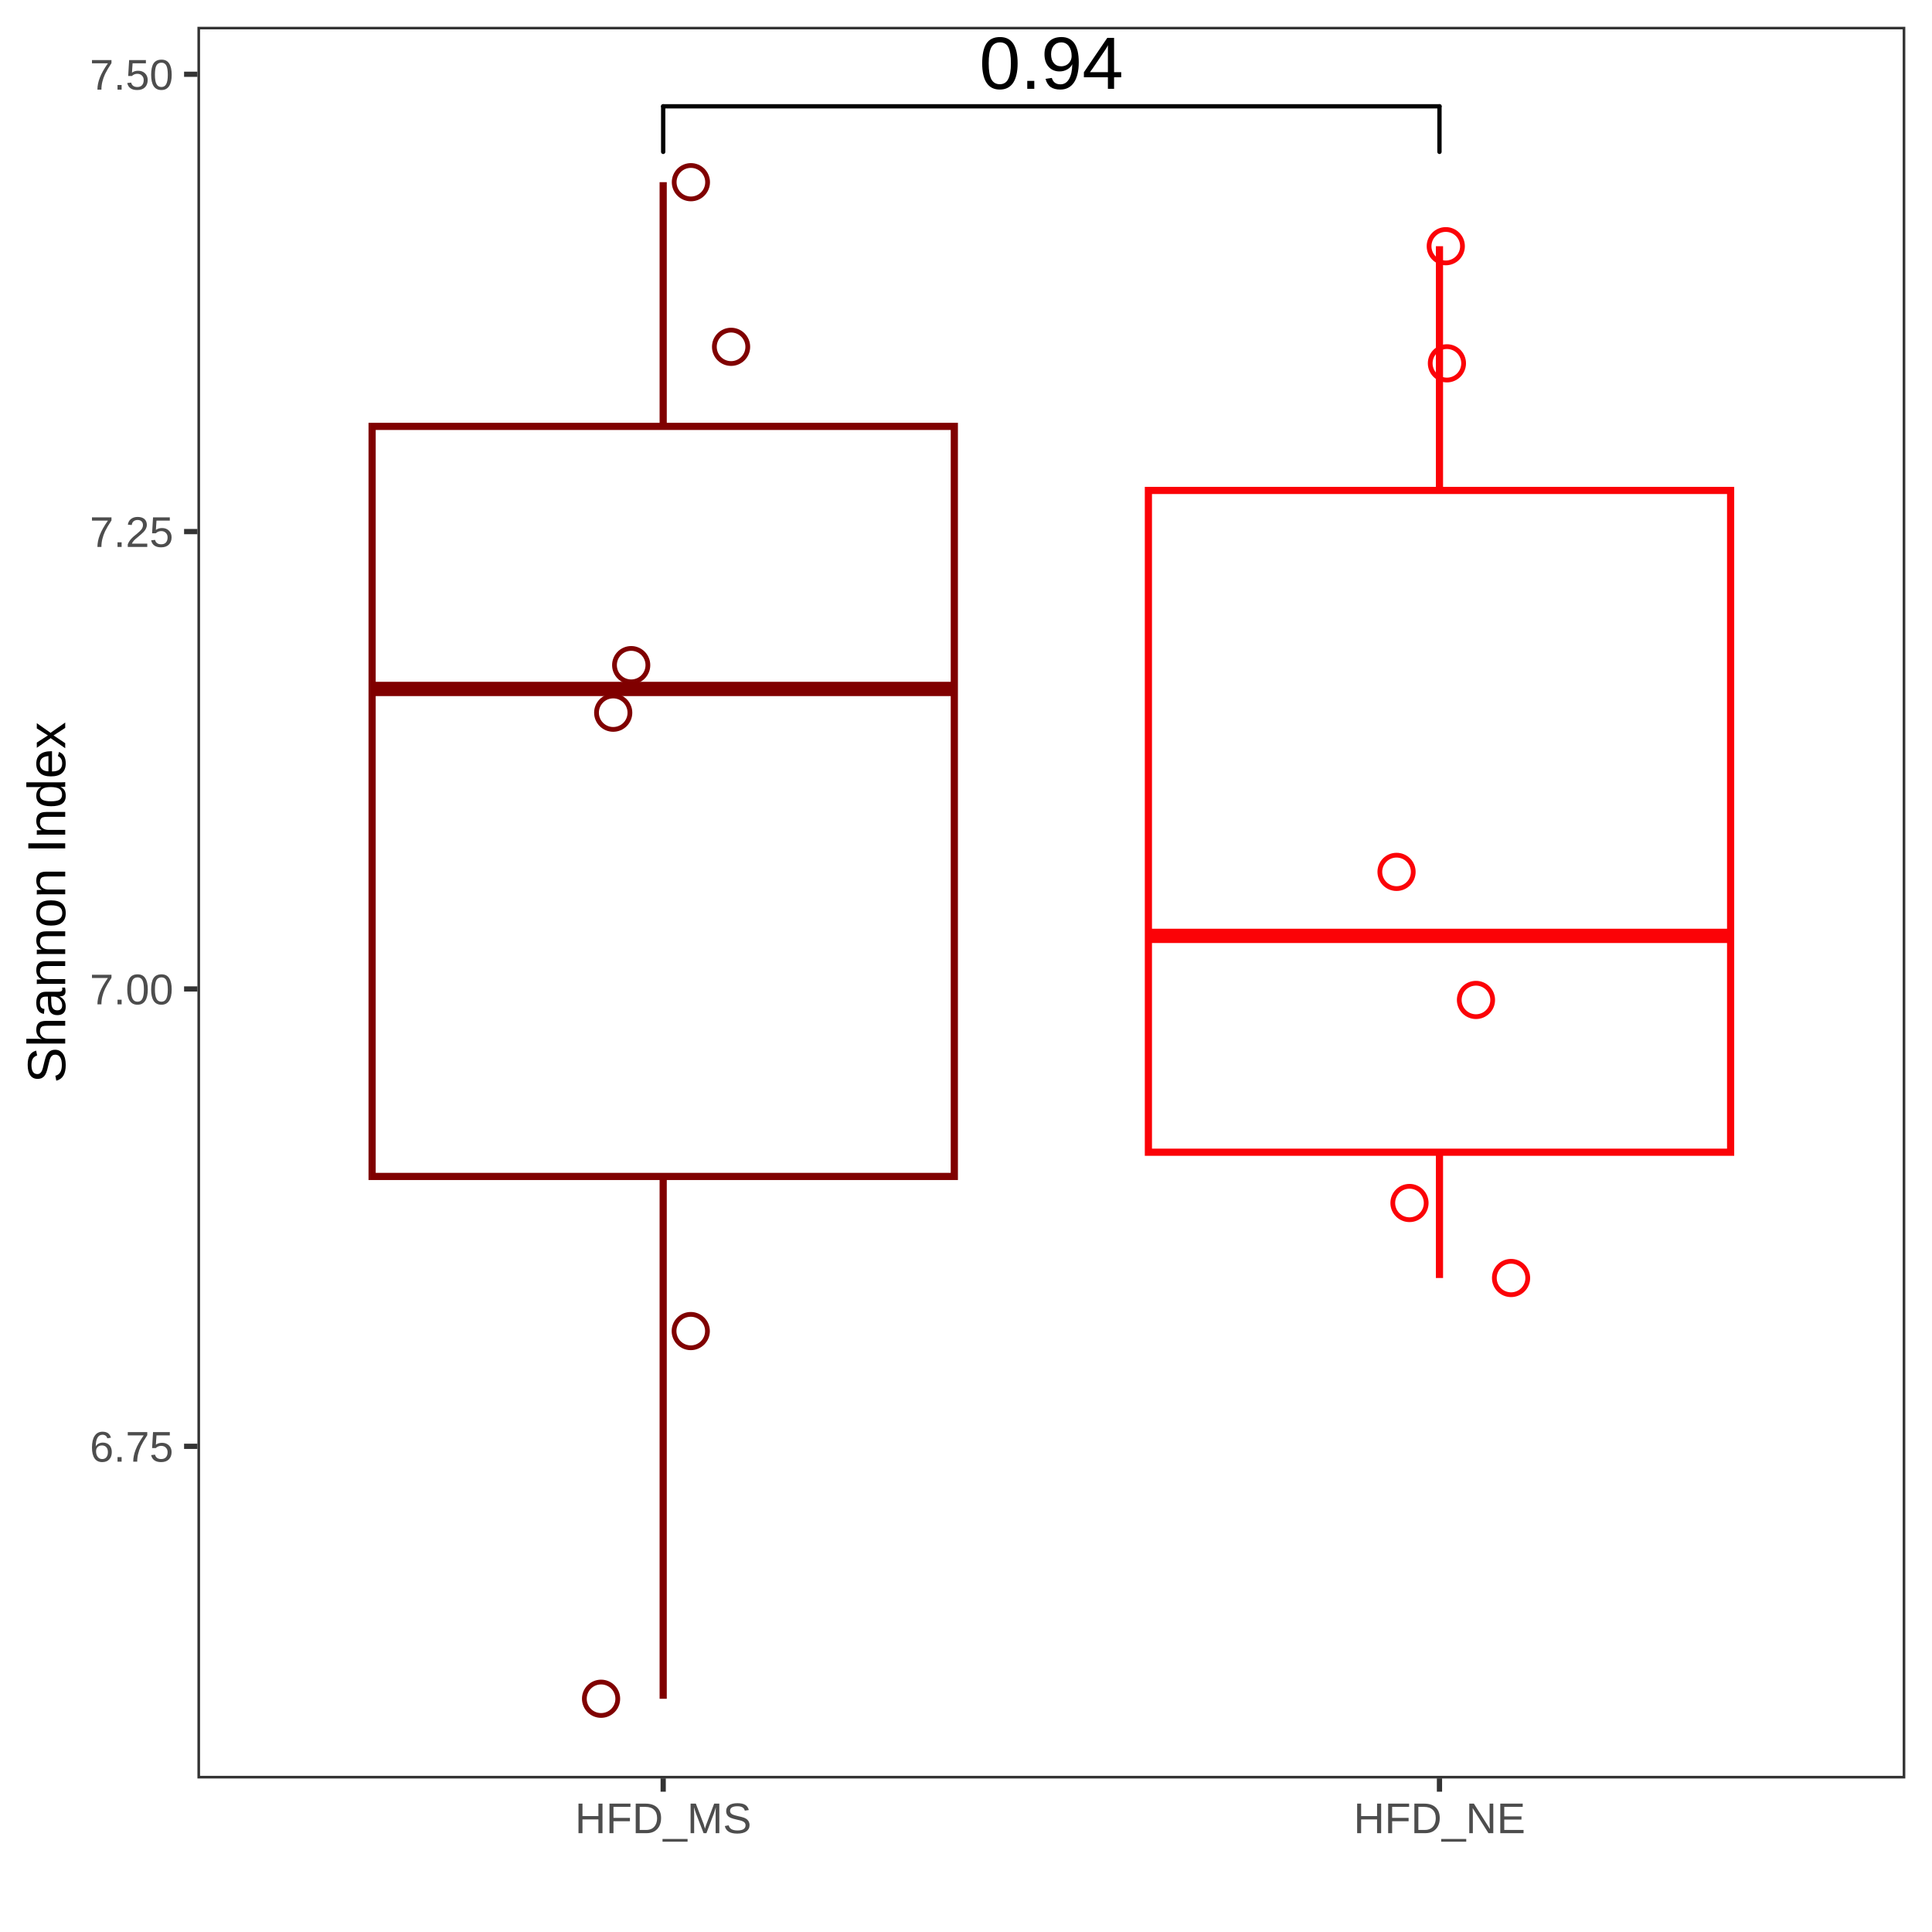
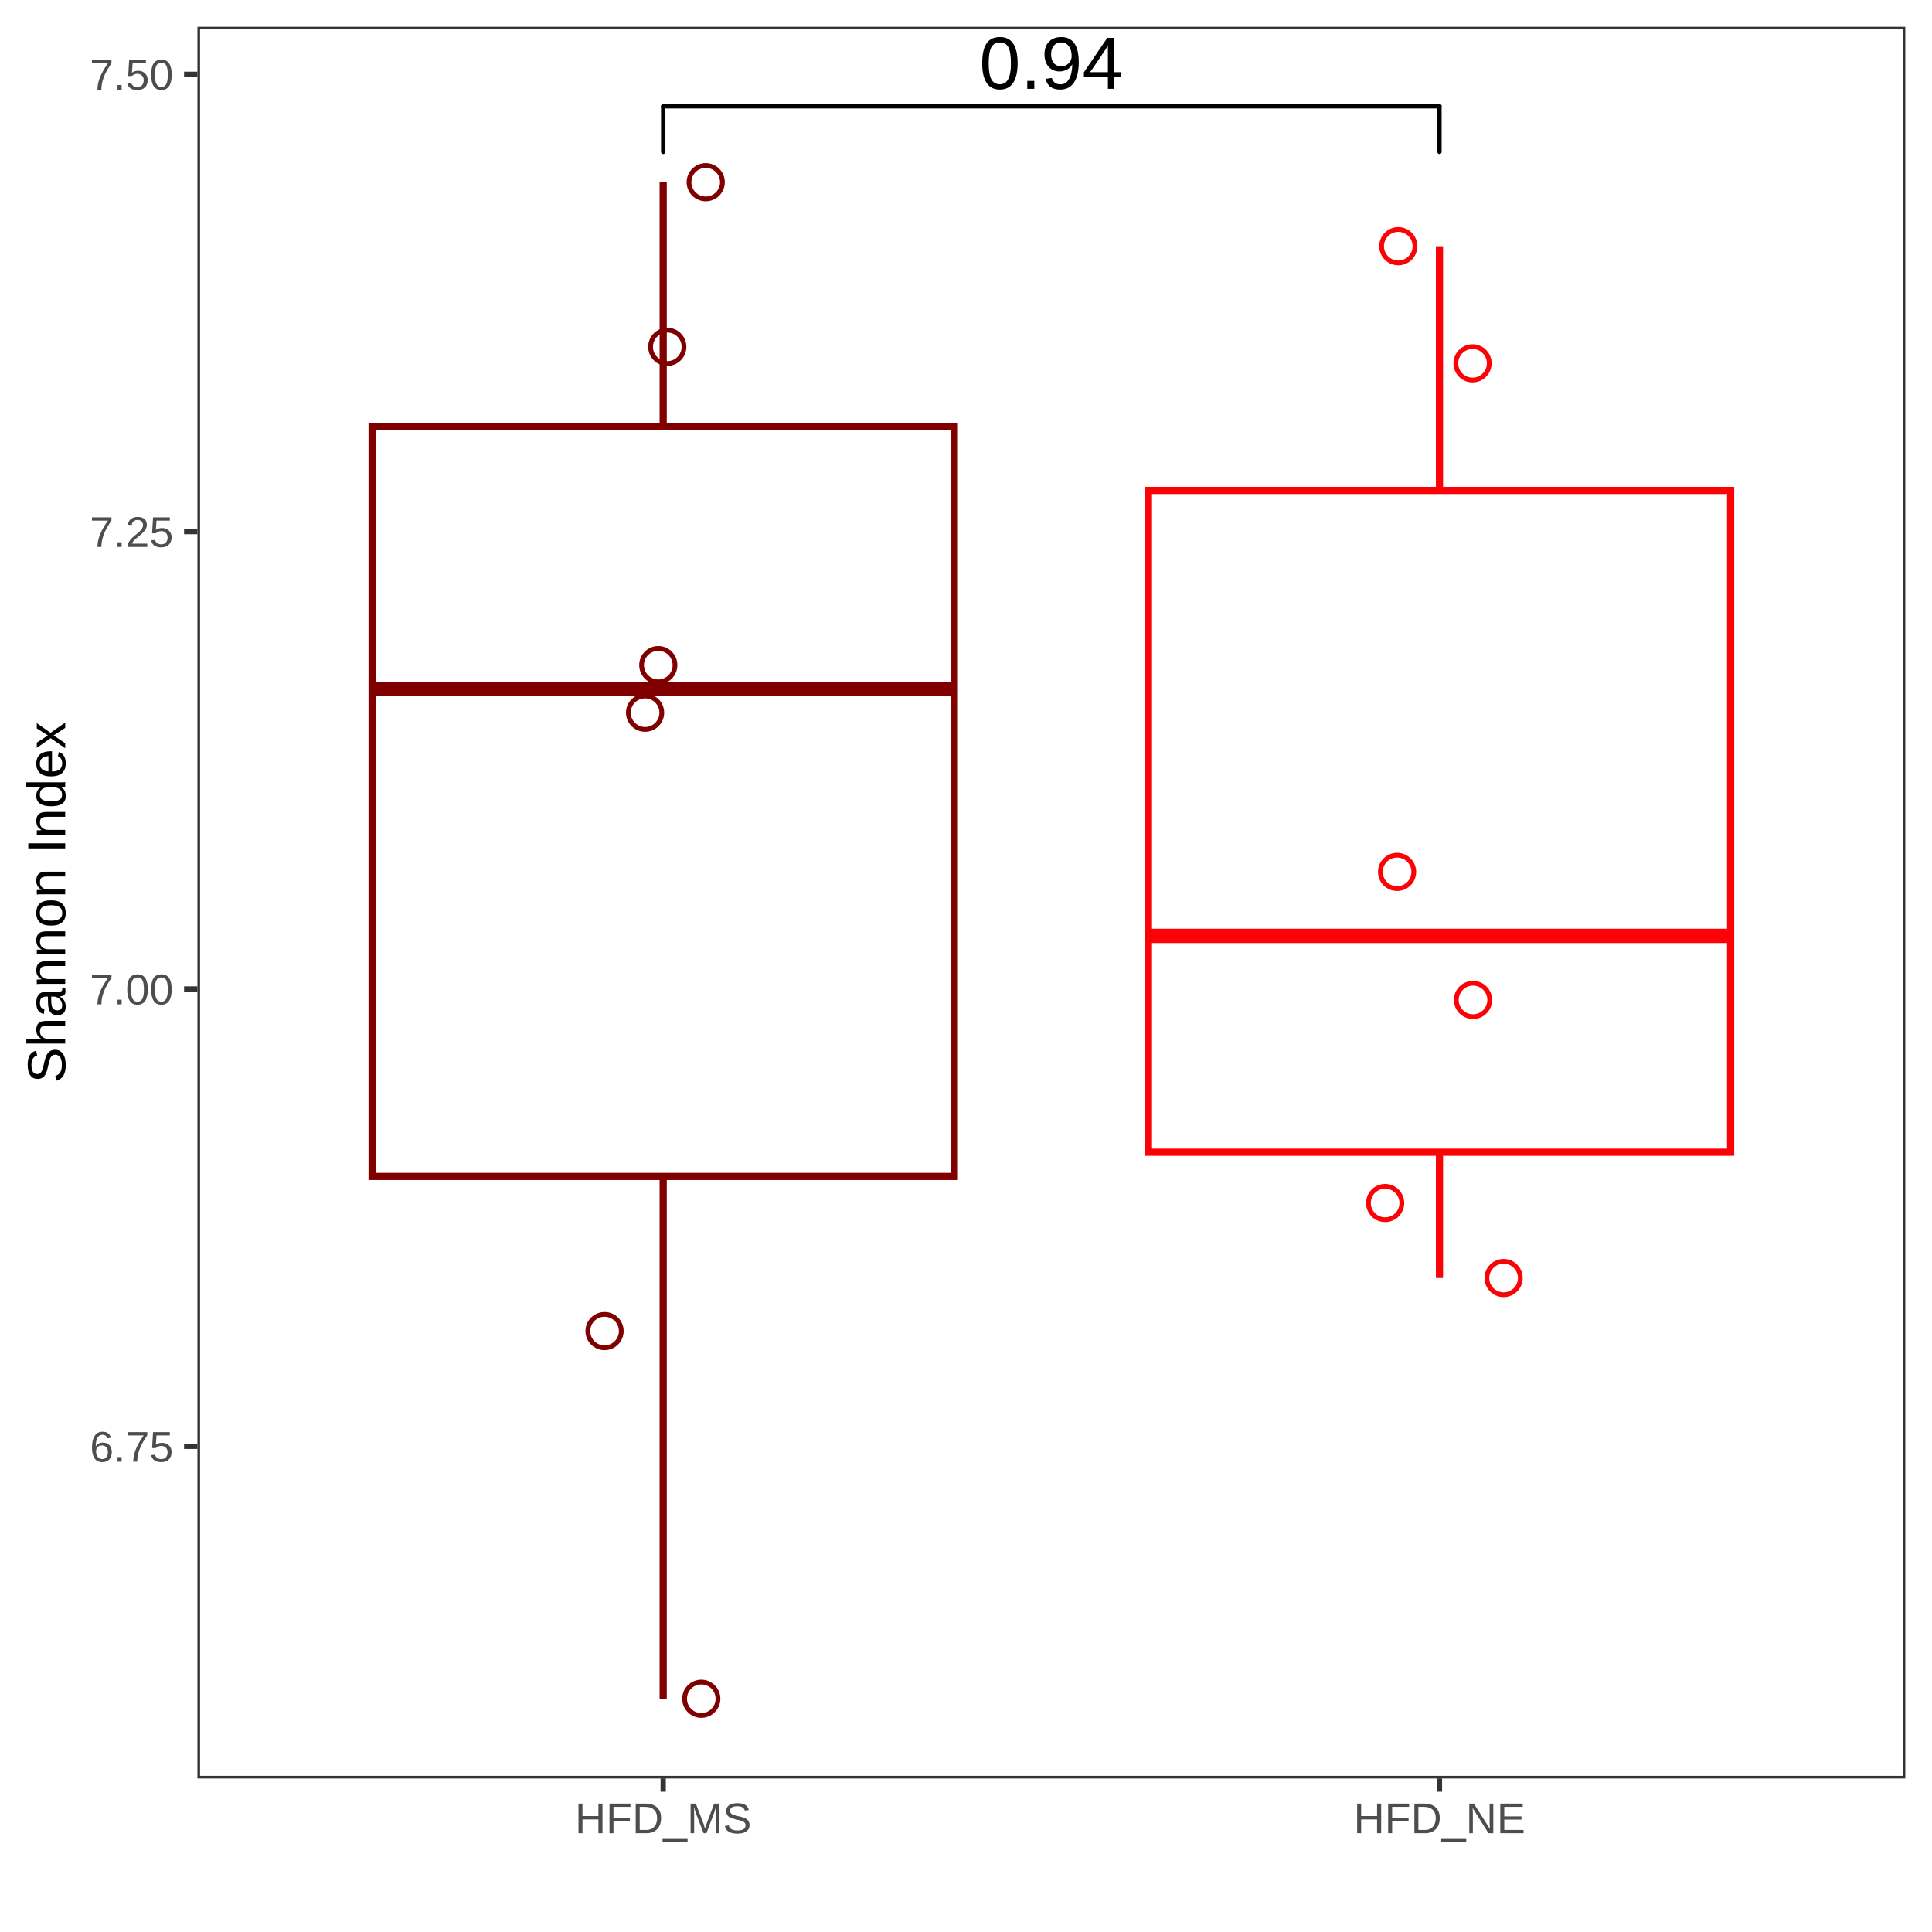
<svg xmlns="http://www.w3.org/2000/svg" class="svglite" width="288.00pt" height="288.00pt" viewBox="0 0 288.00 288.00">
  <defs>
    <style type="text/css">
    .svglite line, .svglite polyline, .svglite polygon, .svglite path, .svglite rect, .svglite circle {
      fill: none;
      stroke: #000000;
      stroke-linecap: round;
      stroke-linejoin: round;
      stroke-miterlimit: 10.00;
    }
    .svglite text {
      white-space: pre;
    }
  </style>
  </defs>
  <rect width="100%" height="100%" style="stroke: none; fill: #FFFFFF;" />
  <defs>
    <clipPath id="cpMC4wMHwyODguMDB8MC4wMHwyODguMDA=">
      <rect x="0.00" y="0.00" width="288.00" height="288.00" />
    </clipPath>
  </defs>
  <g clip-path="url(#cpMC4wMHwyODguMDB8MC4wMHwyODguMDA=)">
    <rect x="0.00" y="0.00" width="288.00" height="288.00" style="stroke-width: 0.78; stroke: #FFFFFF; fill: #FFFFFF;" />
  </g>
  <defs>
    <clipPath id="cpMjkuNDN8Mjg0LjAxfDMuOTl8MjY1LjEw">
      <rect x="29.43" y="3.99" width="254.59" height="261.12" />
    </clipPath>
  </defs>
  <g clip-path="url(#cpMjkuNDN8Mjg0LjAxfDMuOTl8MjY1LjEw)">
    <rect x="29.43" y="3.99" width="254.59" height="261.12" style="stroke-width: 0.78; stroke: none; fill: #FFFFFF;" />
    <line x1="98.86" y1="63.56" x2="98.86" y2="27.16" style="stroke-width: 1.07; stroke: #800000; stroke-linecap: butt;" />
    <line x1="98.86" y1="175.37" x2="98.86" y2="253.23" style="stroke-width: 1.07; stroke: #800000; stroke-linecap: butt;" />
    <polygon points="55.47,63.56 55.47,175.37 142.26,175.37 142.26,63.56 55.47,63.56 " style="stroke-width: 1.07; stroke: #800000; stroke-linecap: butt; stroke-linejoin: miter; fill: #FFFFFF;" />
    <line x1="55.47" y1="102.70" x2="142.26" y2="102.70" style="stroke-width: 2.13; stroke: #800000; stroke-linecap: butt; stroke-linejoin: miter;" />
    <line x1="214.58" y1="73.11" x2="214.58" y2="36.70" style="stroke-width: 1.07; stroke: #FB0207; stroke-linecap: butt;" />
    <line x1="214.58" y1="171.76" x2="214.58" y2="190.51" style="stroke-width: 1.07; stroke: #FB0207; stroke-linecap: butt;" />
    <polygon points="171.19,73.11 171.19,171.76 257.98,171.76 257.98,73.11 171.19,73.11 " style="stroke-width: 1.07; stroke: #FB0207; stroke-linecap: butt; stroke-linejoin: miter; fill: #FFFFFF;" />
    <line x1="171.19" y1="139.51" x2="257.98" y2="139.51" style="stroke-width: 2.13; stroke: #FB0207; stroke-linecap: butt; stroke-linejoin: miter;" />
-     <circle cx="108.98" cy="51.70" r="2.49" style="stroke-width: 0.71; stroke: #800000;" />
-     <circle cx="215.52" cy="36.70" r="2.49" style="stroke-width: 0.71; stroke: #FB0207;" />
-     <circle cx="94.09" cy="99.15" r="2.49" style="stroke-width: 0.71; stroke: #800000;" />
-     <circle cx="89.60" cy="253.23" r="2.49" style="stroke-width: 0.71; stroke: #800000;" />
-     <circle cx="102.99" cy="27.16" r="2.49" style="stroke-width: 0.71; stroke: #800000;" />
-     <circle cx="208.18" cy="129.97" r="2.49" style="stroke-width: 0.71; stroke: #FB0207;" />
-     <circle cx="225.25" cy="190.51" r="2.49" style="stroke-width: 0.71; stroke: #FB0207;" />
-     <circle cx="210.11" cy="179.33" r="2.49" style="stroke-width: 0.71; stroke: #FB0207;" />
-     <circle cx="215.69" cy="54.16" r="2.49" style="stroke-width: 0.71; stroke: #FB0207;" />
-     <circle cx="220.02" cy="149.06" r="2.49" style="stroke-width: 0.71; stroke: #FB0207;" />
-     <circle cx="102.97" cy="198.42" r="2.49" style="stroke-width: 0.71; stroke: #800000;" />
-     <circle cx="91.41" cy="106.24" r="2.49" style="stroke-width: 0.71; stroke: #800000;" />
+     <circle cx="99.47" cy="51.70" r="2.49" style="stroke-width: 0.71; stroke: #800000;" />
+     <circle cx="208.44" cy="36.70" r="2.49" style="stroke-width: 0.71; stroke: #FB0207;" />
+     <circle cx="98.13" cy="99.15" r="2.49" style="stroke-width: 0.71; stroke: #800000;" />
+     <circle cx="104.54" cy="253.23" r="2.49" style="stroke-width: 0.71; stroke: #800000;" />
+     <circle cx="105.20" cy="27.16" r="2.49" style="stroke-width: 0.71; stroke: #800000;" />
+     <circle cx="208.26" cy="129.97" r="2.49" style="stroke-width: 0.71; stroke: #FB0207;" />
+     <circle cx="224.14" cy="190.51" r="2.49" style="stroke-width: 0.71; stroke: #FB0207;" />
+     <circle cx="206.48" cy="179.33" r="2.49" style="stroke-width: 0.71; stroke: #FB0207;" />
+     <circle cx="219.51" cy="54.16" r="2.49" style="stroke-width: 0.71; stroke: #FB0207;" />
+     <circle cx="219.58" cy="149.06" r="2.49" style="stroke-width: 0.71; stroke: #FB0207;" />
+     <circle cx="90.12" cy="198.42" r="2.49" style="stroke-width: 0.71; stroke: #800000;" />
+     <circle cx="96.16" cy="106.24" r="2.49" style="stroke-width: 0.71; stroke: #800000;" />
    <text x="156.72" y="13.24" text-anchor="middle" style="font-size: 11.04px; font-family: &quot;Arial&quot;;" textLength="21.47px" lengthAdjust="spacingAndGlyphs">0.94</text>
    <line x1="98.86" y1="22.64" x2="98.86" y2="15.85" style="stroke-width: 0.64;" />
    <line x1="98.86" y1="15.85" x2="214.58" y2="15.85" style="stroke-width: 0.64;" />
    <line x1="214.58" y1="15.85" x2="214.58" y2="22.64" style="stroke-width: 0.64;" />
    <rect x="29.43" y="3.99" width="254.59" height="261.12" style="stroke-width: 0.78; stroke: #333333;" />
  </g>
  <g clip-path="url(#cpMC4wMHwyODguMDB8MC4wMHwyODguMDA=)">
    <text x="25.84" y="217.89" text-anchor="end" style="font-size: 6.40px;fill: #4D4D4D; font-family: &quot;Arial&quot;;" textLength="12.45px" lengthAdjust="spacingAndGlyphs">6.75</text>
    <text x="25.84" y="149.71" text-anchor="end" style="font-size: 6.40px;fill: #4D4D4D; font-family: &quot;Arial&quot;;" textLength="12.45px" lengthAdjust="spacingAndGlyphs">7.00</text>
    <text x="25.84" y="81.53" text-anchor="end" style="font-size: 6.40px;fill: #4D4D4D; font-family: &quot;Arial&quot;;" textLength="12.45px" lengthAdjust="spacingAndGlyphs">7.25</text>
    <text x="25.84" y="13.36" text-anchor="end" style="font-size: 6.40px;fill: #4D4D4D; font-family: &quot;Arial&quot;;" textLength="12.45px" lengthAdjust="spacingAndGlyphs">7.50</text>
    <polyline points="27.44,215.60 29.43,215.60 " style="stroke-width: 0.78; stroke: #333333; stroke-linecap: butt;" />
    <polyline points="27.44,147.42 29.43,147.42 " style="stroke-width: 0.78; stroke: #333333; stroke-linecap: butt;" />
    <polyline points="27.44,79.24 29.43,79.24 " style="stroke-width: 0.78; stroke: #333333; stroke-linecap: butt;" />
    <polyline points="27.44,11.07 29.43,11.07 " style="stroke-width: 0.78; stroke: #333333; stroke-linecap: butt;" />
    <polyline points="98.86,267.09 98.86,265.10 " style="stroke-width: 0.78; stroke: #333333; stroke-linecap: butt;" />
    <polyline points="214.58,267.09 214.58,265.10 " style="stroke-width: 0.78; stroke: #333333; stroke-linecap: butt;" />
    <text x="98.86" y="273.27" text-anchor="middle" style="font-size: 6.40px;fill: #4D4D4D; font-family: &quot;Arial&quot;;" textLength="26.28px" lengthAdjust="spacingAndGlyphs">HFD_MS</text>
    <text x="214.58" y="273.27" text-anchor="middle" style="font-size: 6.40px;fill: #4D4D4D; font-family: &quot;Arial&quot;;" textLength="25.57px" lengthAdjust="spacingAndGlyphs">HFD_NE</text>
    <text transform="translate(9.72,134.54) rotate(-90)" text-anchor="middle" style="font-size: 8.00px; font-family: &quot;Arial&quot;;" textLength="53.83px" lengthAdjust="spacingAndGlyphs">Shannon Index</text>
  </g>
</svg>
